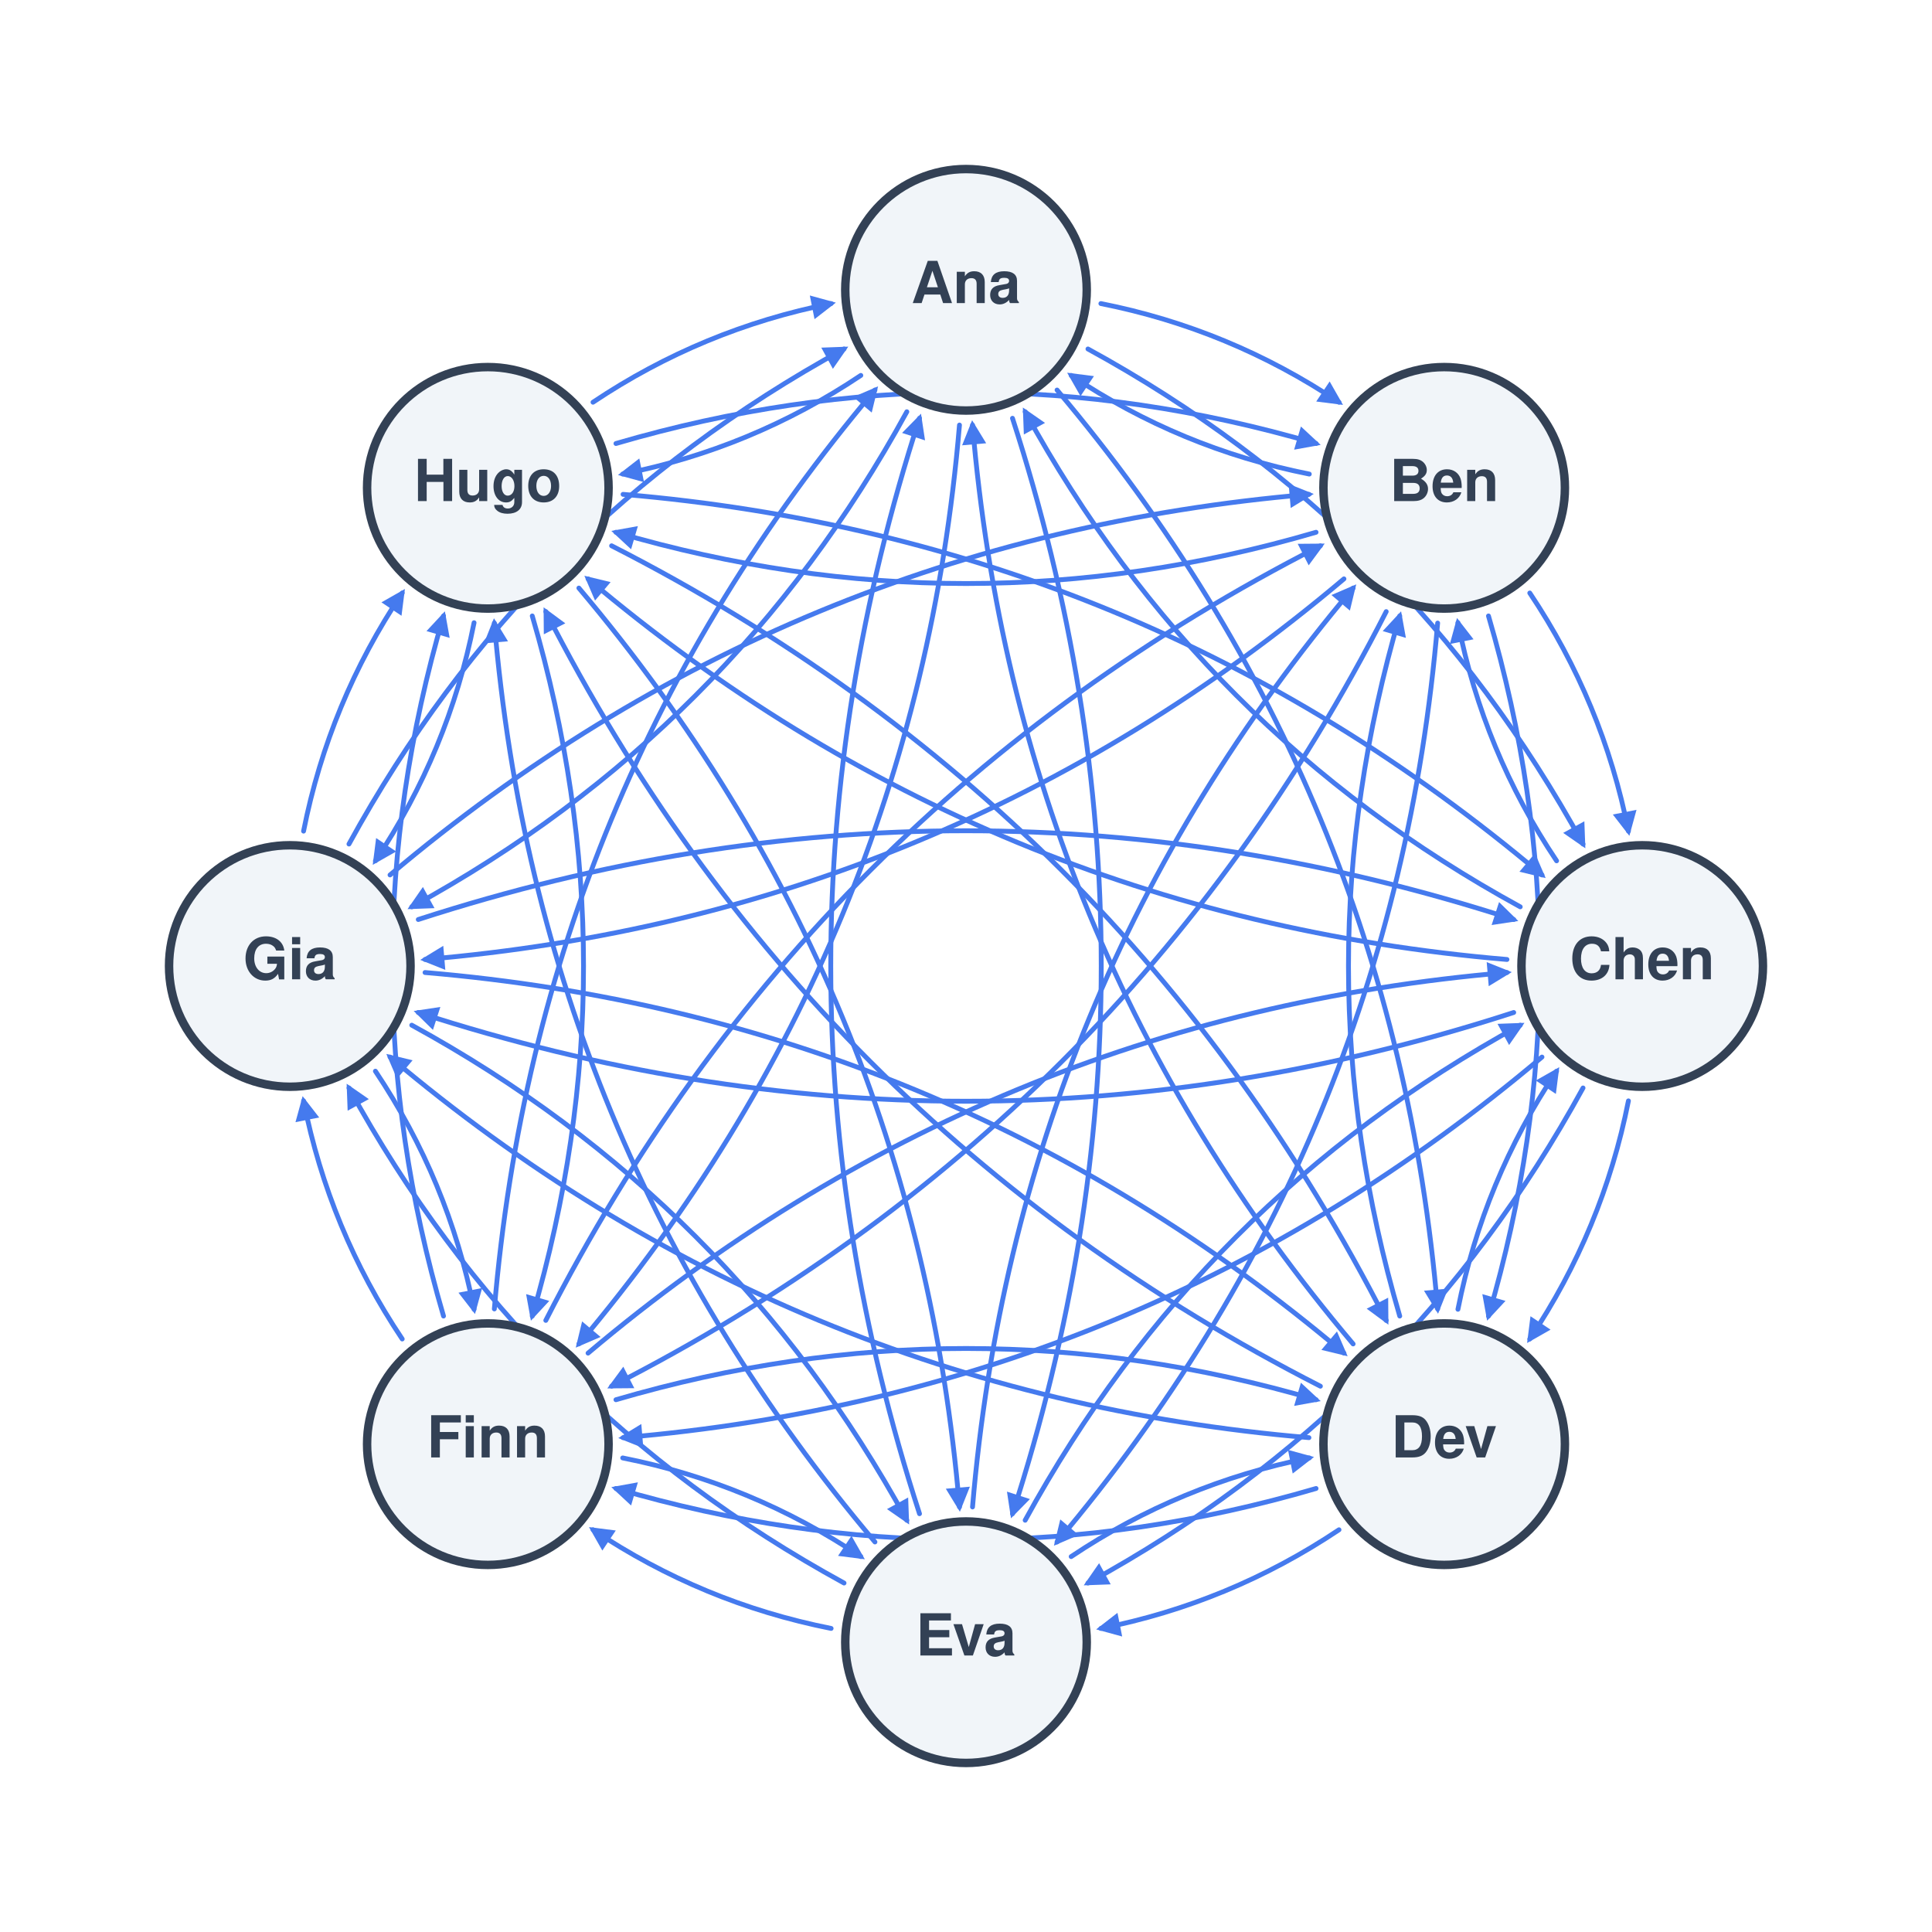
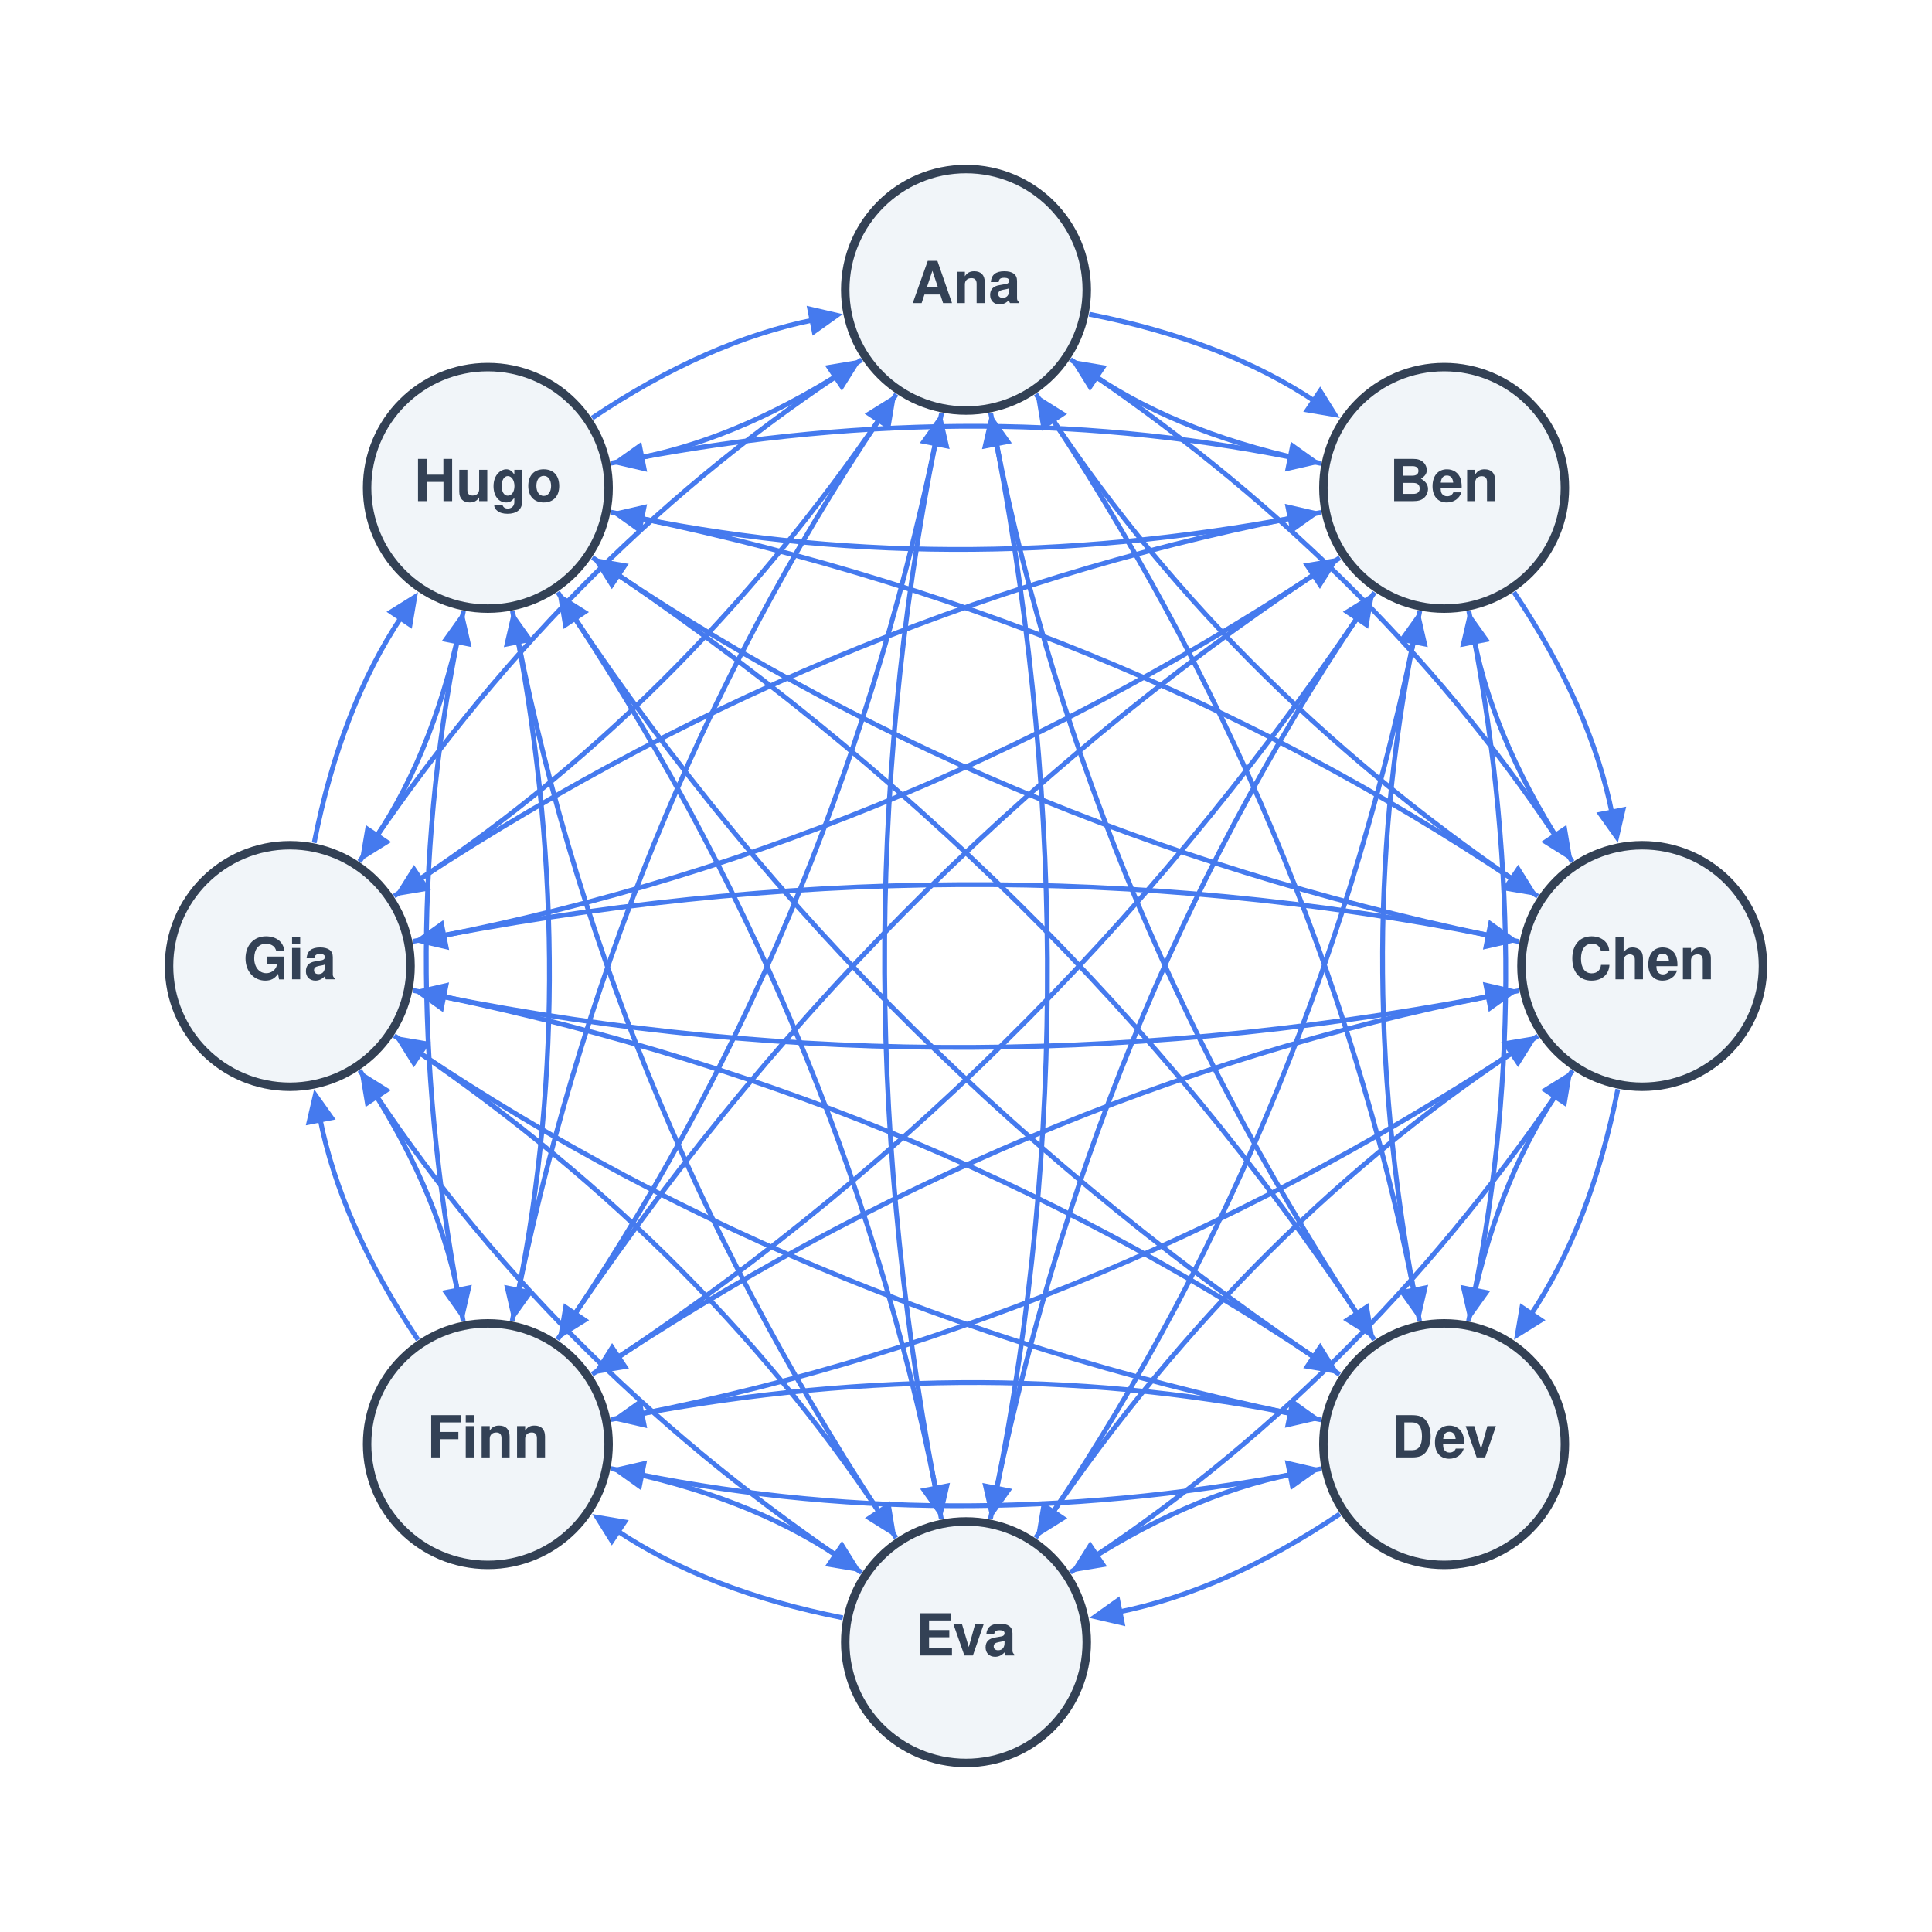
<svg xmlns="http://www.w3.org/2000/svg" viewBox="0 0 1600 1600" width="1600" height="1600" font-family="Helvetica Neue, Helvetica, Arial, sans-serif">
  <defs>
-     <marker id="head" viewBox="0 0 10 10" refX="8" refY="5" markerWidth="5" markerHeight="5" orient="auto-start-reverse">
-       <path d="M0,0 L10,5 L0,10 z" fill="#2563EB" />
+     <marker id="head" viewBox="0 0 10 10" refX="1.5" refY="5" markerUnits="userSpaceOnUse" markerWidth="28" markerHeight="28" orient="auto">
+       <path d="M0,0.5 L10,5 L0,9.5 z" fill="#2563EB" />
    </marker>
  </defs>
-   <g fill="none" stroke="#2563EB" stroke-width="4" stroke-linecap="round" opacity="0.85">
-     <path d="M911.7,251.4 Q1018.5,272.6 1108.9,333.1" marker-end="url(#head)" />
-     <path d="M901.0,289.0 Q1166.0,434.0 1311.0,699.0" marker-end="url(#head)" />
-     <path d="M875.4,323.0 Q1154.2,653.3 1190.6,1084.0" marker-end="url(#head)" />
-     <path d="M838.5,346.4 Q985.5,800.0 838.5,1253.6" marker-end="url(#head)" />
-     <path d="M794.6,352.0 Q758.2,782.7 479.4,1113.0" marker-end="url(#head)" />
-     <path d="M751.0,341.0 Q606.0,606.0 341.0,751.0" marker-end="url(#head)" />
-     <path d="M712.9,310.9 Q622.5,371.4 515.7,392.6" marker-end="url(#head)" />
-     <path d="M1084.3,392.6 Q977.5,371.4 887.1,310.9" marker-end="url(#head)" />
-     <path d="M1266.9,491.1 Q1327.4,581.5 1348.6,688.3" marker-end="url(#head)" />
-     <path d="M1232.7,510.1 Q1317.6,800.0 1232.7,1089.9" marker-end="url(#head)" />
-     <path d="M1190.6,516.0 Q1154.2,946.7 875.4,1277.0" marker-end="url(#head)" />
-     <path d="M1148.0,506.5 Q931.2,931.2 506.5,1148.0" marker-end="url(#head)" />
-     <path d="M1113.0,479.4 Q782.7,758.2 352.0,794.6" marker-end="url(#head)" />
-     <path d="M1089.9,440.8 Q800.0,525.7 510.1,440.8" marker-end="url(#head)" />
-     <path d="M1259.0,751.0 Q994.0,606.0 849.0,341.0" marker-end="url(#head)" />
-     <path d="M1289.1,712.9 Q1228.6,622.5 1207.4,515.7" marker-end="url(#head)" />
-     <path d="M1348.6,911.7 Q1327.4,1018.5 1266.9,1108.9" marker-end="url(#head)" />
-     <path d="M1311.0,901.0 Q1166.0,1166.0 901.0,1311.0" marker-end="url(#head)" />
-     <path d="M1277.0,875.4 Q946.7,1154.2 516.0,1190.6" marker-end="url(#head)" />
-     <path d="M1253.6,838.5 Q800.0,985.5 346.4,838.5" marker-end="url(#head)" />
-     <path d="M1248.0,794.6 Q817.3,758.2 487.0,479.4" marker-end="url(#head)" />
-     <path d="M1120.6,1113.0 Q841.8,782.7 805.4,352.0" marker-end="url(#head)" />
-     <path d="M1159.2,1089.9 Q1074.3,800.0 1159.2,510.1" marker-end="url(#head)" />
-     <path d="M1207.4,1084.3 Q1228.6,977.5 1289.1,887.1" marker-end="url(#head)" />
-     <path d="M1108.9,1266.9 Q1018.5,1327.4 911.7,1348.6" marker-end="url(#head)" />
-     <path d="M1089.9,1232.7 Q800.0,1317.6 510.1,1232.7" marker-end="url(#head)" />
-     <path d="M1084.0,1190.6 Q653.3,1154.2 323.0,875.4" marker-end="url(#head)" />
-     <path d="M1093.5,1148.0 Q668.8,931.2 452.0,506.5" marker-end="url(#head)" />
-     <path d="M761.5,1253.6 Q614.5,800.0 761.5,346.4" marker-end="url(#head)" />
-     <path d="M805.4,1248.0 Q841.8,817.3 1120.6,487.0" marker-end="url(#head)" />
-     <path d="M849.0,1259.0 Q994.0,994.0 1259.0,849.0" marker-end="url(#head)" />
-     <path d="M887.1,1289.1 Q977.5,1228.6 1084.3,1207.4" marker-end="url(#head)" />
-     <path d="M688.3,1348.6 Q581.5,1327.4 491.1,1266.9" marker-end="url(#head)" />
-     <path d="M699.0,1311.0 Q434.0,1166.0 289.0,901.0" marker-end="url(#head)" />
-     <path d="M724.6,1277.0 Q445.8,946.7 409.4,516.0" marker-end="url(#head)" />
-     <path d="M409.4,1084.0 Q445.8,653.3 724.6,323.0" marker-end="url(#head)" />
-     <path d="M452.0,1093.5 Q668.8,668.8 1093.5,452.0" marker-end="url(#head)" />
-     <path d="M487.0,1120.6 Q817.3,841.8 1248.0,805.4" marker-end="url(#head)" />
-     <path d="M510.1,1159.2 Q800.0,1074.3 1089.9,1159.2" marker-end="url(#head)" />
-     <path d="M515.7,1207.4 Q622.5,1228.6 712.9,1289.1" marker-end="url(#head)" />
-     <path d="M333.1,1108.9 Q272.6,1018.5 251.4,911.7" marker-end="url(#head)" />
-     <path d="M367.3,1089.9 Q282.4,800.0 367.3,510.1" marker-end="url(#head)" />
-     <path d="M289.0,699.0 Q434.0,434.0 699.0,289.0" marker-end="url(#head)" />
-     <path d="M323.0,724.6 Q653.3,445.8 1084.0,409.4" marker-end="url(#head)" />
-     <path d="M346.4,761.5 Q800.0,614.5 1253.6,761.5" marker-end="url(#head)" />
-     <path d="M352.0,805.4 Q782.7,841.8 1113.0,1120.6" marker-end="url(#head)" />
-     <path d="M341.0,849.0 Q606.0,994.0 751.0,1259.0" marker-end="url(#head)" />
-     <path d="M310.9,887.1 Q371.4,977.5 392.6,1084.3" marker-end="url(#head)" />
-     <path d="M251.4,688.3 Q272.6,581.5 333.1,491.1" marker-end="url(#head)" />
-     <path d="M491.1,333.1 Q581.5,272.6 688.3,251.4" marker-end="url(#head)" />
-     <path d="M510.1,367.3 Q800.0,282.4 1089.9,367.3" marker-end="url(#head)" />
-     <path d="M516.0,409.4 Q946.7,445.8 1277.0,724.6" marker-end="url(#head)" />
-     <path d="M506.5,452.0 Q931.2,668.8 1148.0,1093.5" marker-end="url(#head)" />
-     <path d="M479.4,487.0 Q758.2,817.3 794.6,1248.0" marker-end="url(#head)" />
-     <path d="M440.8,510.1 Q525.7,800.0 440.8,1089.9" marker-end="url(#head)" />
-     <path d="M392.6,515.7 Q371.4,622.5 310.9,712.9" marker-end="url(#head)" />
+   <g opacity="0.85">
+     <path d="M902.0,260.2 Q1014.4,282.4 1089.8,332.9" fill="none" stroke="#2563EB" stroke-width="4" stroke-linecap="butt" marker-end="url(#head)" />
+     <path d="M886.5,297.7 Q1136.0,464.0 1289.1,693.7" fill="none" stroke="#2563EB" stroke-width="4" stroke-linecap="butt" marker-end="url(#head)" />
+     <path d="M857.9,326.4 Q1093.6,678.4 1171.2,1070.6" fill="none" stroke="#2563EB" stroke-width="4" stroke-linecap="butt" marker-end="url(#head)" />
+     <path d="M820.4,342.0 Q912.0,800.0 825.1,1234.7" fill="none" stroke="#2563EB" stroke-width="4" stroke-linecap="butt" marker-end="url(#head)" />
+     <path d="M779.8,342.0 Q697.6,757.6 475.1,1089.8" fill="none" stroke="#2563EB" stroke-width="4" stroke-linecap="butt" marker-end="url(#head)" />
+     <path d="M742.3,326.5 Q576.0,576.0 346.3,729.1" fill="none" stroke="#2563EB" stroke-width="4" stroke-linecap="butt" marker-end="url(#head)" />
+     <path d="M713.6,297.9 Q618.4,361.6 529.4,379.2" fill="none" stroke="#2563EB" stroke-width="4" stroke-linecap="butt" marker-end="url(#head)" />
+     <path d="M1094.0,383.8 Q981.6,361.6 906.2,311.1" fill="none" stroke="#2563EB" stroke-width="4" stroke-linecap="butt" marker-end="url(#head)" />
+     <path d="M1253.8,490.4 Q1317.6,585.6 1335.2,674.6" fill="none" stroke="#2563EB" stroke-width="4" stroke-linecap="butt" marker-end="url(#head)" />
+     <path d="M1216.4,506.0 Q1275.2,800.0 1221.0,1070.7" fill="none" stroke="#2563EB" stroke-width="4" stroke-linecap="butt" marker-end="url(#head)" />
+     <path d="M1175.8,506.0 Q1093.6,921.6 871.1,1253.8" fill="none" stroke="#2563EB" stroke-width="4" stroke-linecap="butt" marker-end="url(#head)" />
+     <path d="M1138.3,490.6 Q879.2,879.2 510.4,1125.1" fill="none" stroke="#2563EB" stroke-width="4" stroke-linecap="butt" marker-end="url(#head)" />
+     <path d="M1109.6,461.9 Q757.6,697.6 365.4,775.2" fill="none" stroke="#2563EB" stroke-width="4" stroke-linecap="butt" marker-end="url(#head)" />
+     <path d="M1094.0,424.4 Q800.0,483.2 529.3,429.1" fill="none" stroke="#2563EB" stroke-width="4" stroke-linecap="butt" marker-end="url(#head)" />
+     <path d="M1273.5,742.3 Q1024.0,576.0 870.9,346.3" fill="none" stroke="#2563EB" stroke-width="4" stroke-linecap="butt" marker-end="url(#head)" />
+     <path d="M1302.1,713.6 Q1238.4,618.4 1220.8,529.4" fill="none" stroke="#2563EB" stroke-width="4" stroke-linecap="butt" marker-end="url(#head)" />
+     <path d="M1339.8,902.0 Q1317.6,1014.4 1267.1,1089.8" fill="none" stroke="#2563EB" stroke-width="4" stroke-linecap="butt" marker-end="url(#head)" />
+     <path d="M1302.3,886.5 Q1136.0,1136.0 906.3,1289.1" fill="none" stroke="#2563EB" stroke-width="4" stroke-linecap="butt" marker-end="url(#head)" />
+     <path d="M1273.6,857.9 Q921.6,1093.6 529.4,1171.2" fill="none" stroke="#2563EB" stroke-width="4" stroke-linecap="butt" marker-end="url(#head)" />
+     <path d="M1258.0,820.4 Q800.0,912.0 365.3,825.1" fill="none" stroke="#2563EB" stroke-width="4" stroke-linecap="butt" marker-end="url(#head)" />
+     <path d="M1258.0,779.8 Q842.4,697.6 510.2,475.1" fill="none" stroke="#2563EB" stroke-width="4" stroke-linecap="butt" marker-end="url(#head)" />
+     <path d="M1138.1,1109.6 Q902.4,757.6 824.8,365.4" fill="none" stroke="#2563EB" stroke-width="4" stroke-linecap="butt" marker-end="url(#head)" />
+     <path d="M1175.6,1094.0 Q1116.8,800.0 1170.9,529.3" fill="none" stroke="#2563EB" stroke-width="4" stroke-linecap="butt" marker-end="url(#head)" />
+     <path d="M1216.2,1094.0 Q1238.4,981.6 1288.9,906.2" fill="none" stroke="#2563EB" stroke-width="4" stroke-linecap="butt" marker-end="url(#head)" />
+     <path d="M1109.6,1253.8 Q1014.4,1317.6 925.4,1335.2" fill="none" stroke="#2563EB" stroke-width="4" stroke-linecap="butt" marker-end="url(#head)" />
+     <path d="M1094.0,1216.4 Q800.0,1275.2 529.3,1221.0" fill="none" stroke="#2563EB" stroke-width="4" stroke-linecap="butt" marker-end="url(#head)" />
+     <path d="M1094.0,1175.8 Q678.4,1093.6 346.2,871.1" fill="none" stroke="#2563EB" stroke-width="4" stroke-linecap="butt" marker-end="url(#head)" />
+     <path d="M1109.4,1138.3 Q720.8,879.2 474.9,510.4" fill="none" stroke="#2563EB" stroke-width="4" stroke-linecap="butt" marker-end="url(#head)" />
+     <path d="M779.6,1258.0 Q688.0,800.0 774.9,365.3" fill="none" stroke="#2563EB" stroke-width="4" stroke-linecap="butt" marker-end="url(#head)" />
+     <path d="M820.2,1258.0 Q902.4,842.4 1124.9,510.2" fill="none" stroke="#2563EB" stroke-width="4" stroke-linecap="butt" marker-end="url(#head)" />
+     <path d="M857.7,1273.5 Q1024.0,1024.0 1253.7,870.9" fill="none" stroke="#2563EB" stroke-width="4" stroke-linecap="butt" marker-end="url(#head)" />
+     <path d="M886.4,1302.1 Q981.6,1238.4 1070.6,1220.8" fill="none" stroke="#2563EB" stroke-width="4" stroke-linecap="butt" marker-end="url(#head)" />
+     <path d="M698.0,1339.8 Q585.6,1317.6 510.2,1267.1" fill="none" stroke="#2563EB" stroke-width="4" stroke-linecap="butt" marker-end="url(#head)" />
+     <path d="M713.5,1302.3 Q464.0,1136.0 310.9,906.3" fill="none" stroke="#2563EB" stroke-width="4" stroke-linecap="butt" marker-end="url(#head)" />
+     <path d="M742.1,1273.6 Q506.4,921.6 428.8,529.4" fill="none" stroke="#2563EB" stroke-width="4" stroke-linecap="butt" marker-end="url(#head)" />
+     <path d="M424.2,1094.0 Q506.4,678.4 728.9,346.2" fill="none" stroke="#2563EB" stroke-width="4" stroke-linecap="butt" marker-end="url(#head)" />
+     <path d="M461.7,1109.4 Q720.8,720.8 1089.6,474.9" fill="none" stroke="#2563EB" stroke-width="4" stroke-linecap="butt" marker-end="url(#head)" />
+     <path d="M490.4,1138.1 Q842.4,902.4 1234.6,824.8" fill="none" stroke="#2563EB" stroke-width="4" stroke-linecap="butt" marker-end="url(#head)" />
+     <path d="M506.0,1175.6 Q800.0,1116.8 1070.7,1170.9" fill="none" stroke="#2563EB" stroke-width="4" stroke-linecap="butt" marker-end="url(#head)" />
+     <path d="M506.0,1216.2 Q618.4,1238.4 693.8,1288.9" fill="none" stroke="#2563EB" stroke-width="4" stroke-linecap="butt" marker-end="url(#head)" />
+     <path d="M346.2,1109.6 Q282.4,1014.4 264.8,925.4" fill="none" stroke="#2563EB" stroke-width="4" stroke-linecap="butt" marker-end="url(#head)" />
+     <path d="M383.6,1094.0 Q324.8,800.0 379.0,529.3" fill="none" stroke="#2563EB" stroke-width="4" stroke-linecap="butt" marker-end="url(#head)" />
+     <path d="M297.7,713.5 Q464.0,464.0 693.7,310.9" fill="none" stroke="#2563EB" stroke-width="4" stroke-linecap="butt" marker-end="url(#head)" />
+     <path d="M326.4,742.1 Q678.4,506.4 1070.6,428.8" fill="none" stroke="#2563EB" stroke-width="4" stroke-linecap="butt" marker-end="url(#head)" />
+     <path d="M342.0,779.6 Q800.0,688.0 1234.7,774.9" fill="none" stroke="#2563EB" stroke-width="4" stroke-linecap="butt" marker-end="url(#head)" />
+     <path d="M342.0,820.2 Q757.6,902.4 1089.8,1124.9" fill="none" stroke="#2563EB" stroke-width="4" stroke-linecap="butt" marker-end="url(#head)" />
+     <path d="M326.5,857.7 Q576.0,1024.0 729.1,1253.7" fill="none" stroke="#2563EB" stroke-width="4" stroke-linecap="butt" marker-end="url(#head)" />
+     <path d="M297.9,886.4 Q361.6,981.6 379.2,1070.6" fill="none" stroke="#2563EB" stroke-width="4" stroke-linecap="butt" marker-end="url(#head)" />
+     <path d="M260.2,698.0 Q282.4,585.6 332.9,510.2" fill="none" stroke="#2563EB" stroke-width="4" stroke-linecap="butt" marker-end="url(#head)" />
+     <path d="M490.4,346.2 Q585.6,282.4 674.6,264.8" fill="none" stroke="#2563EB" stroke-width="4" stroke-linecap="butt" marker-end="url(#head)" />
+     <path d="M506.0,383.6 Q800.0,324.8 1070.7,379.0" fill="none" stroke="#2563EB" stroke-width="4" stroke-linecap="butt" marker-end="url(#head)" />
+     <path d="M506.0,424.2 Q921.6,506.4 1253.8,728.9" fill="none" stroke="#2563EB" stroke-width="4" stroke-linecap="butt" marker-end="url(#head)" />
+     <path d="M490.6,461.7 Q879.2,720.8 1125.1,1089.6" fill="none" stroke="#2563EB" stroke-width="4" stroke-linecap="butt" marker-end="url(#head)" />
+     <path d="M461.9,490.4 Q697.6,842.4 775.2,1234.6" fill="none" stroke="#2563EB" stroke-width="4" stroke-linecap="butt" marker-end="url(#head)" />
+     <path d="M424.4,506.0 Q483.2,800.0 429.1,1070.7" fill="none" stroke="#2563EB" stroke-width="4" stroke-linecap="butt" marker-end="url(#head)" />
+     <path d="M383.8,506.0 Q361.6,618.4 311.1,693.8" fill="none" stroke="#2563EB" stroke-width="4" stroke-linecap="butt" marker-end="url(#head)" />
  </g>
-   <circle cx="800.0" cy="240.0" r="100" fill="#F1F5F9" stroke="#334155" stroke-width="7" />
-   <text x="800.0" y="240.0" text-anchor="middle" dominant-baseline="central" font-size="48" font-weight="600" fill="#334155">Ana</text>
-   <circle cx="1196.0" cy="404.0" r="100" fill="#F1F5F9" stroke="#334155" stroke-width="7" />
-   <text x="1196.0" y="404.0" text-anchor="middle" dominant-baseline="central" font-size="48" font-weight="600" fill="#334155">Ben</text>
-   <circle cx="1360.0" cy="800.0" r="100" fill="#F1F5F9" stroke="#334155" stroke-width="7" />
-   <text x="1360.0" y="800.0" text-anchor="middle" dominant-baseline="central" font-size="48" font-weight="600" fill="#334155">Chen</text>
-   <circle cx="1196.0" cy="1196.0" r="100" fill="#F1F5F9" stroke="#334155" stroke-width="7" />
-   <text x="1196.0" y="1196.0" text-anchor="middle" dominant-baseline="central" font-size="48" font-weight="600" fill="#334155">Dev</text>
-   <circle cx="800.0" cy="1360.0" r="100" fill="#F1F5F9" stroke="#334155" stroke-width="7" />
-   <text x="800.0" y="1360.0" text-anchor="middle" dominant-baseline="central" font-size="48" font-weight="600" fill="#334155">Eva</text>
-   <circle cx="404.0" cy="1196.0" r="100" fill="#F1F5F9" stroke="#334155" stroke-width="7" />
-   <text x="404.0" y="1196.0" text-anchor="middle" dominant-baseline="central" font-size="48" font-weight="600" fill="#334155">Finn</text>
-   <circle cx="240.0" cy="800.0" r="100" fill="#F1F5F9" stroke="#334155" stroke-width="7" />
-   <text x="240.0" y="800.0" text-anchor="middle" dominant-baseline="central" font-size="48" font-weight="600" fill="#334155">Gia</text>
-   <circle cx="404.0" cy="404.0" r="100" fill="#F1F5F9" stroke="#334155" stroke-width="7" />
-   <text x="404.0" y="404.0" text-anchor="middle" dominant-baseline="central" font-size="48" font-weight="600" fill="#334155">Hugo</text>
+   <circle cx="800" cy="240" r="100" fill="#F1F5F9" stroke="#334155" stroke-width="7" />
+   <text x="800" y="240" text-anchor="middle" dominant-baseline="central" font-size="48" font-weight="600" fill="#334155">Ana</text>
+   <circle cx="1195.98" cy="404.02" r="100" fill="#F1F5F9" stroke="#334155" stroke-width="7" />
+   <text x="1195.98" y="404.02" text-anchor="middle" dominant-baseline="central" font-size="48" font-weight="600" fill="#334155">Ben</text>
+   <circle cx="1360" cy="800" r="100" fill="#F1F5F9" stroke="#334155" stroke-width="7" />
+   <text x="1360" y="800" text-anchor="middle" dominant-baseline="central" font-size="48" font-weight="600" fill="#334155">Chen</text>
+   <circle cx="1195.98" cy="1195.98" r="100" fill="#F1F5F9" stroke="#334155" stroke-width="7" />
+   <text x="1195.98" y="1195.98" text-anchor="middle" dominant-baseline="central" font-size="48" font-weight="600" fill="#334155">Dev</text>
+   <circle cx="800" cy="1360" r="100" fill="#F1F5F9" stroke="#334155" stroke-width="7" />
+   <text x="800" y="1360" text-anchor="middle" dominant-baseline="central" font-size="48" font-weight="600" fill="#334155">Eva</text>
+   <circle cx="404.02" cy="1195.98" r="100" fill="#F1F5F9" stroke="#334155" stroke-width="7" />
+   <text x="404.02" y="1195.98" text-anchor="middle" dominant-baseline="central" font-size="48" font-weight="600" fill="#334155">Finn</text>
+   <circle cx="240" cy="800" r="100" fill="#F1F5F9" stroke="#334155" stroke-width="7" />
+   <text x="240" y="800" text-anchor="middle" dominant-baseline="central" font-size="48" font-weight="600" fill="#334155">Gia</text>
+   <circle cx="404.02" cy="404.02" r="100" fill="#F1F5F9" stroke="#334155" stroke-width="7" />
+   <text x="404.02" y="404.02" text-anchor="middle" dominant-baseline="central" font-size="48" font-weight="600" fill="#334155">Hugo</text>
</svg>
